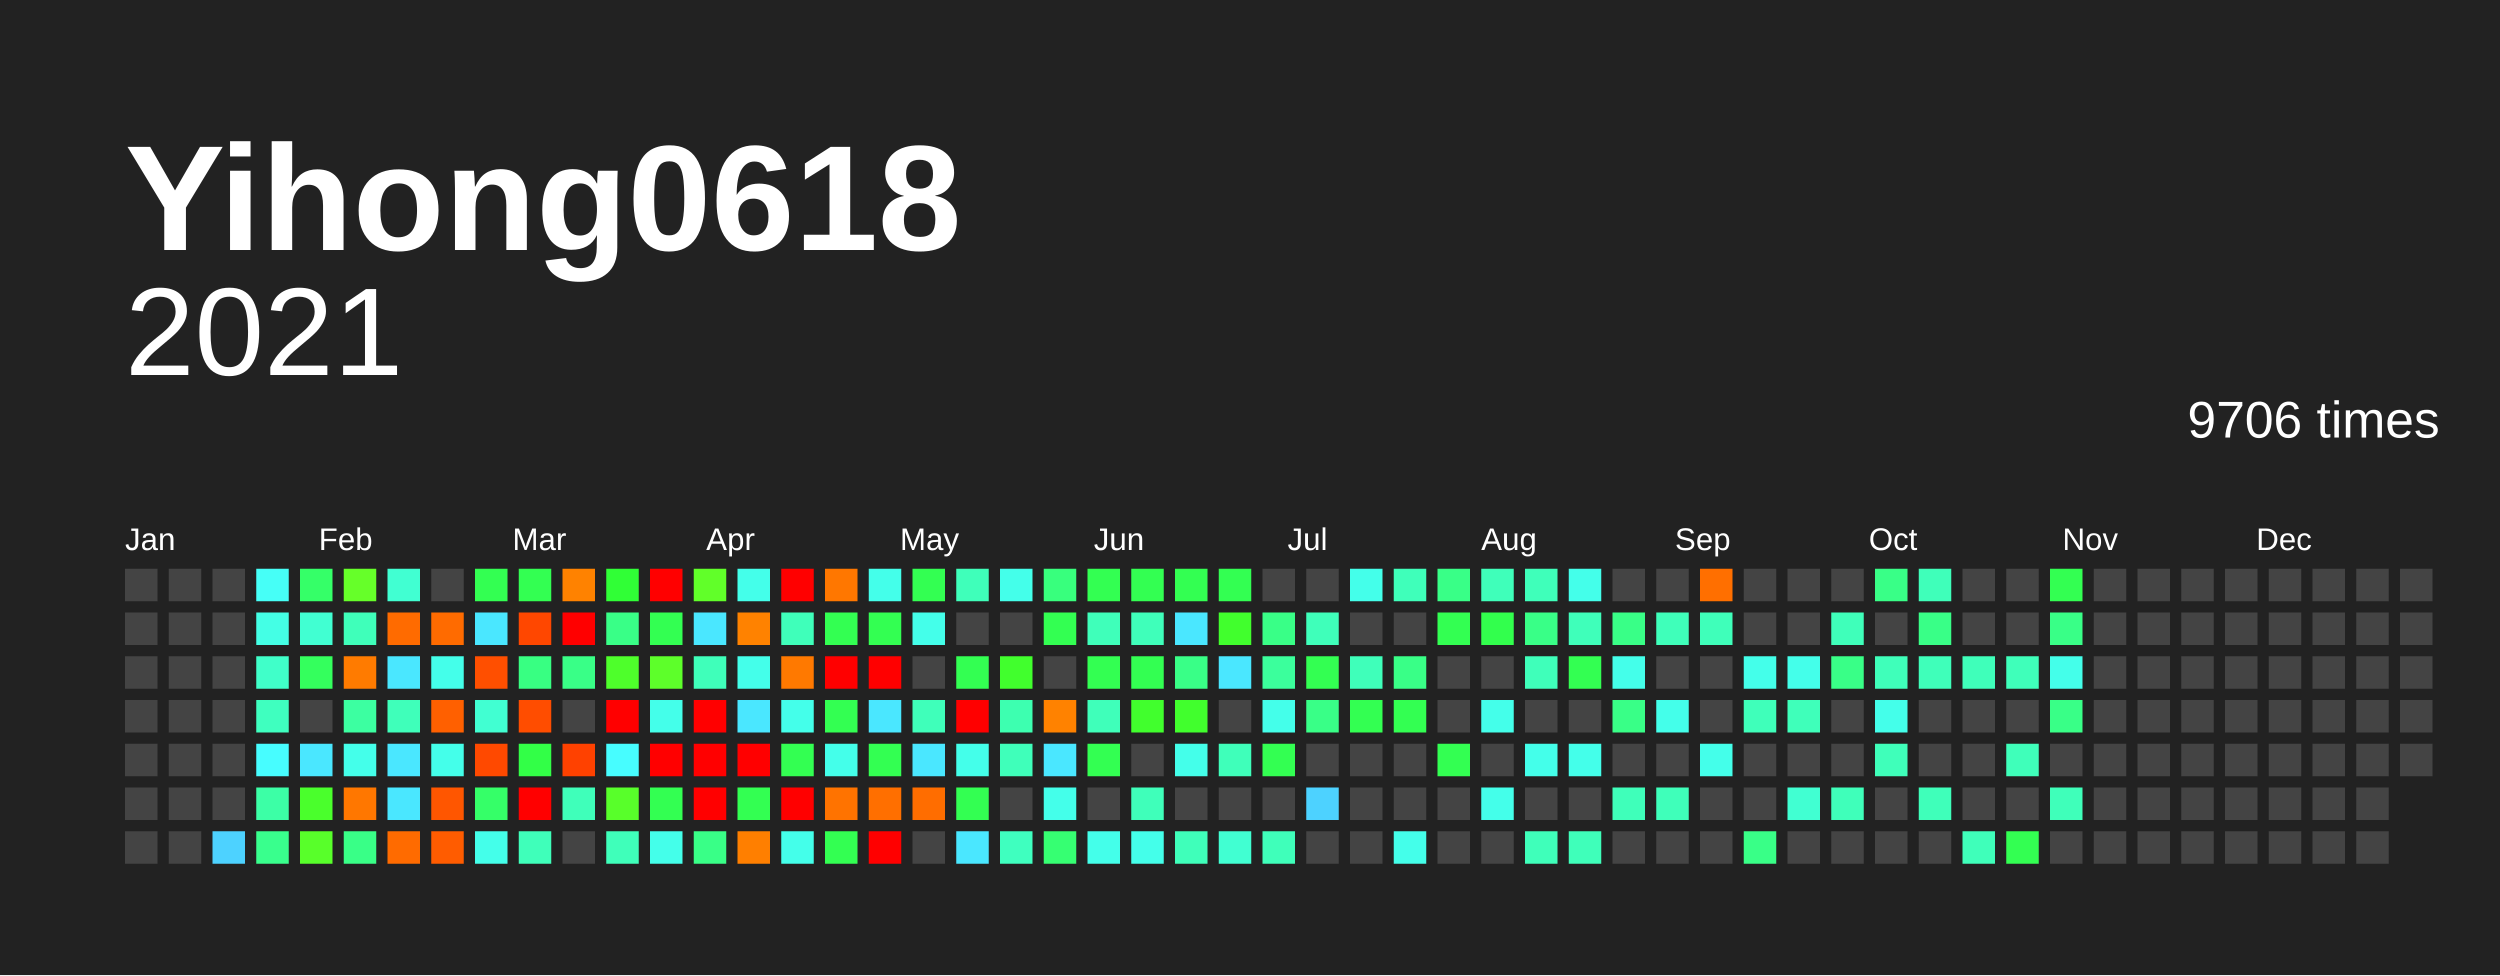
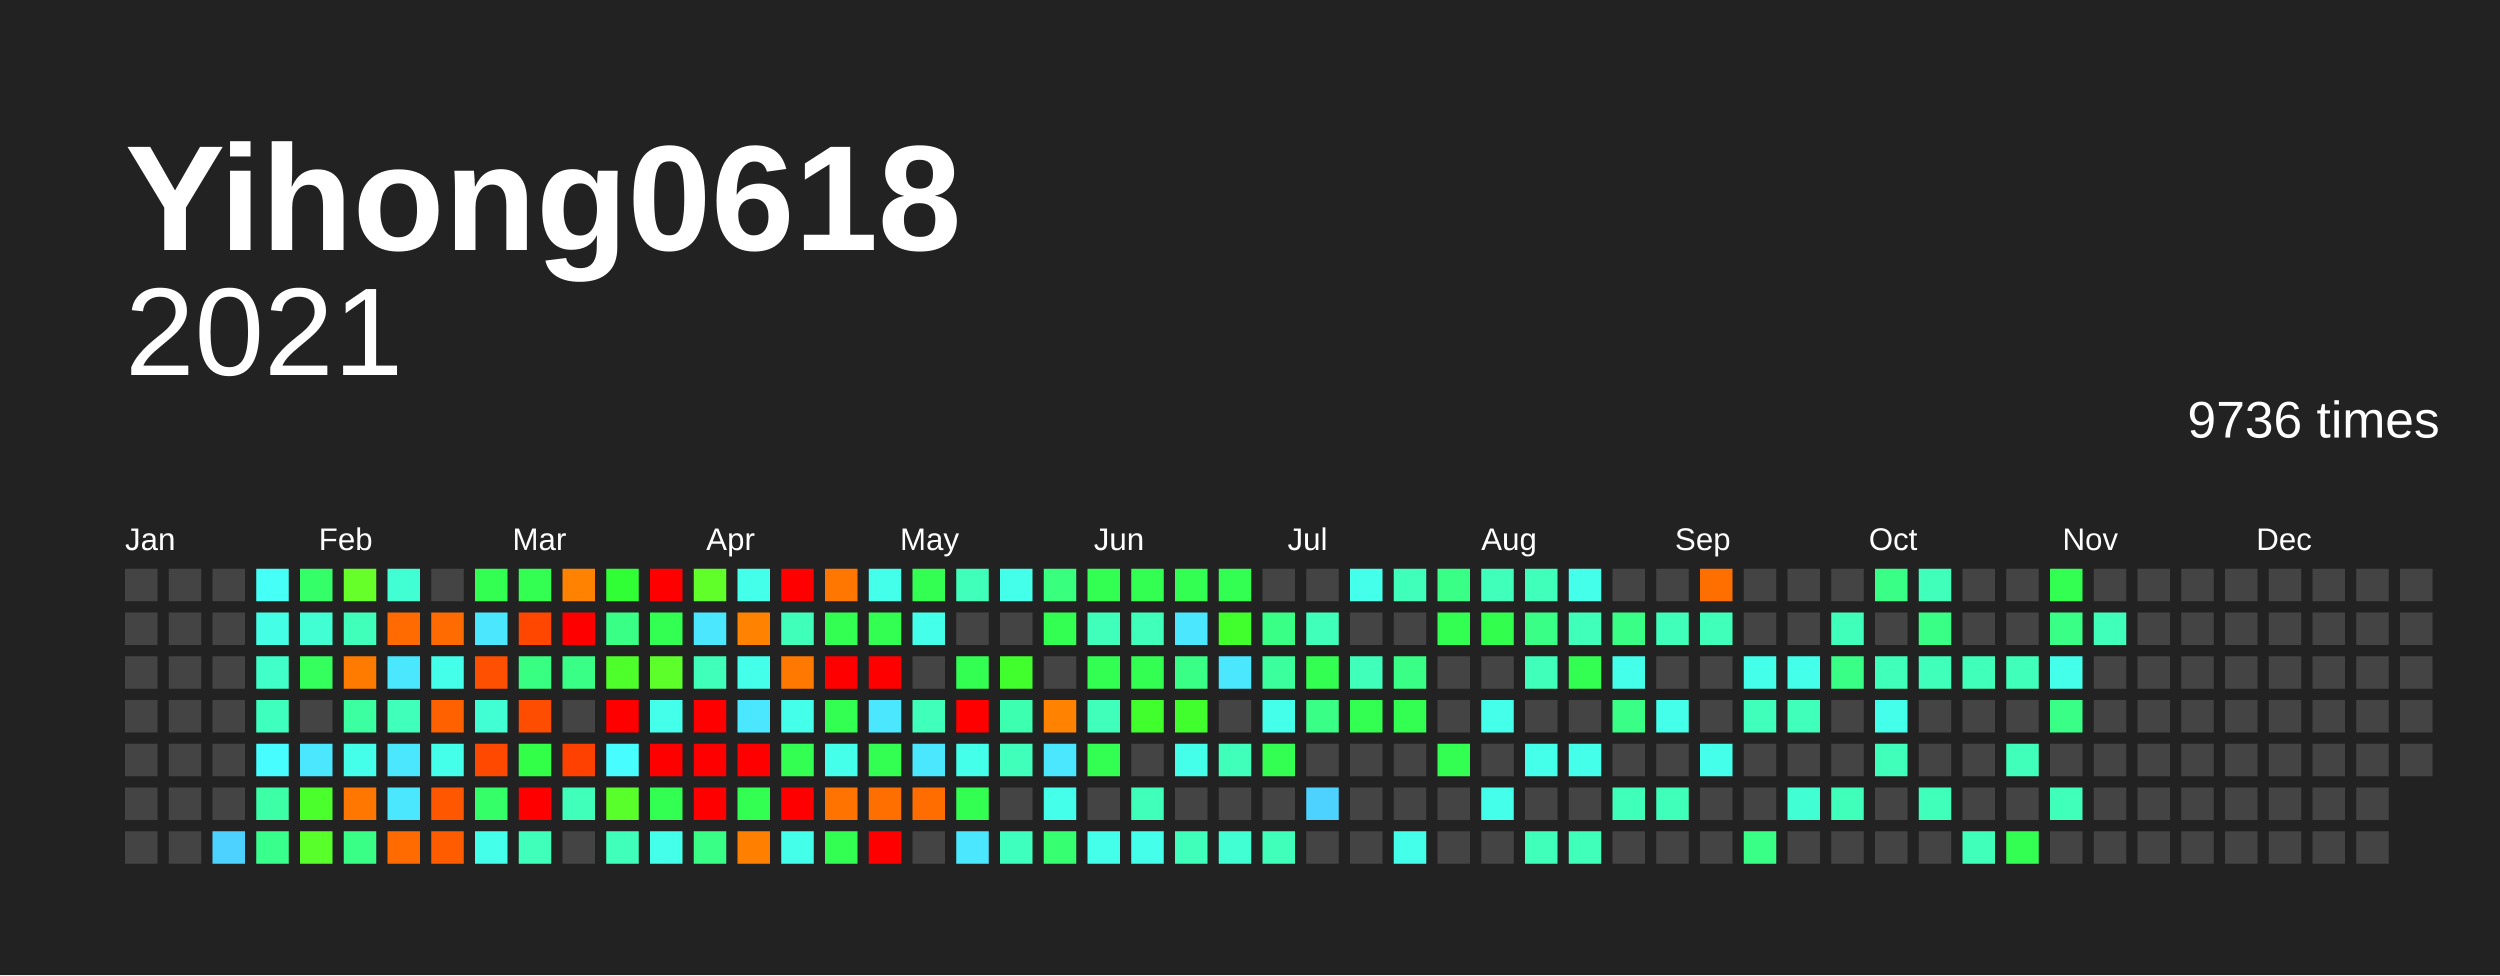
<svg xmlns="http://www.w3.org/2000/svg" baseProfile="full" height="78mm" version="1.1" viewBox="0,0,200,78" width="200mm">
  <defs />
  <rect fill="#222222" height="78" width="200" x="0" y="0" />
  <text fill="#FFFFFF" style="font-size:12px; font-family:Arial; font-weight:bold;" x="10" y="20">Yihong0618</text>
  <text alignment-baseline="hanging" fill="#FFFFFF" style="font-size:10.0px; font-family:Arial;" x="10" y="30">2021</text>
-   <text alignment-baseline="hanging" fill="#FFFFFF" style="font-size:4.125px; font-family:Arial;" x="175" y="35">9706 times</text>
+   <text alignment-baseline="hanging" fill="#FFFFFF" style="font-size:4.125px; font-family:Arial;" x="175" y="35">9736 times</text>
  <text fill="#FFFFFF" style="font-size:2.5px; font-family:Arial" x="10.0" y="44">Jan</text>
  <text fill="#FFFFFF" style="font-size:2.5px; font-family:Arial" x="25.5" y="44">Feb</text>
  <text fill="#FFFFFF" style="font-size:2.5px; font-family:Arial" x="41.0" y="44">Mar</text>
  <text fill="#FFFFFF" style="font-size:2.5px; font-family:Arial" x="56.5" y="44">Apr</text>
  <text fill="#FFFFFF" style="font-size:2.5px; font-family:Arial" x="72.0" y="44">May</text>
  <text fill="#FFFFFF" style="font-size:2.5px; font-family:Arial" x="87.5" y="44">Jun</text>
  <text fill="#FFFFFF" style="font-size:2.5px; font-family:Arial" x="103.0" y="44">Jul</text>
  <text fill="#FFFFFF" style="font-size:2.5px; font-family:Arial" x="118.5" y="44">Aug</text>
  <text fill="#FFFFFF" style="font-size:2.5px; font-family:Arial" x="134.0" y="44">Sep</text>
  <text fill="#FFFFFF" style="font-size:2.5px; font-family:Arial" x="149.5" y="44">Oct</text>
  <text fill="#FFFFFF" style="font-size:2.5px; font-family:Arial" x="165.0" y="44">Nov</text>
  <text fill="#FFFFFF" style="font-size:2.5px; font-family:Arial" x="180.5" y="44">Dec</text>
  <rect fill="#444444" height="2.6" width="2.6" x="10.0" y="45.5" />
  <rect fill="#444444" height="2.6" width="2.6" x="10.0" y="49.0" />
  <rect fill="#444444" height="2.6" width="2.6" x="10.0" y="52.5" />
  <rect fill="#444444" height="2.6" width="2.6" x="10.0" y="56.0" />
  <rect fill="#444444" height="2.6" width="2.6" x="10.0" y="59.5" />
  <rect fill="#444444" height="2.6" width="2.6" x="10.0" y="63.0" />
  <rect fill="#444444" height="2.6" width="2.6" x="10.0" y="66.5" />
  <rect fill="#444444" height="2.6" width="2.6" x="13.5" y="45.5" />
  <rect fill="#444444" height="2.6" width="2.6" x="13.5" y="49.0" />
  <rect fill="#444444" height="2.6" width="2.6" x="13.5" y="52.5" />
  <rect fill="#444444" height="2.6" width="2.6" x="13.5" y="56.0" />
  <rect fill="#444444" height="2.6" width="2.6" x="13.5" y="59.5" />
  <rect fill="#444444" height="2.6" width="2.6" x="13.5" y="63.0" />
  <rect fill="#444444" height="2.6" width="2.6" x="13.5" y="66.5" />
  <rect fill="#444444" height="2.6" width="2.6" x="17.0" y="45.5" />
  <rect fill="#444444" height="2.6" width="2.6" x="17.0" y="49.0" />
  <rect fill="#444444" height="2.6" width="2.6" x="17.0" y="52.5" />
  <rect fill="#444444" height="2.6" width="2.6" x="17.0" y="56.0" />
  <rect fill="#444444" height="2.6" width="2.6" x="17.0" y="59.5" />
  <rect fill="#444444" height="2.6" width="2.6" x="17.0" y="63.0" />
  <rect fill="#4dd2ff" height="2.6" width="2.6" x="17.0" y="66.5" />
  <rect fill="#46fff7" height="2.6" width="2.6" x="20.5" y="45.5" />
  <rect fill="#44ffe5" height="2.6" width="2.6" x="20.5" y="49.0" />
  <rect fill="#40ffc9" height="2.6" width="2.6" x="20.5" y="52.5" />
  <rect fill="#3fffbf" height="2.6" width="2.6" x="20.5" y="56.0" />
  <rect fill="#47fdff" height="2.6" width="2.6" x="20.5" y="59.5" />
  <rect fill="#3cffa6" height="2.6" width="2.6" x="20.5" y="63.0" />
  <rect fill="#39ff8d" height="2.6" width="2.6" x="20.5" y="66.5" />
  <rect fill="#35ff68" height="2.6" width="2.6" x="24.0" y="45.5" />
  <rect fill="#41ffd2" height="2.6" width="2.6" x="24.0" y="49.0" />
  <rect fill="#34ff5d" height="2.6" width="2.6" x="24.0" y="52.5" />
  <rect fill="#444444" height="2.6" width="2.6" x="24.0" y="56.0" />
  <rect fill="#4ae7ff" height="2.6" width="2.6" x="24.0" y="59.5" />
  <rect fill="#4aff2c" height="2.6" width="2.6" x="24.0" y="63.0" />
  <rect fill="#58ff2a" height="2.6" width="2.6" x="24.0" y="66.5" />
  <rect fill="#66ff29" height="2.6" width="2.6" x="27.5" y="45.5" />
  <rect fill="#3fffba" height="2.6" width="2.6" x="27.5" y="49.0" />
  <rect fill="#ff7b00" height="2.6" width="2.6" x="27.5" y="52.5" />
  <rect fill="#3cffa1" height="2.6" width="2.6" x="27.5" y="56.0" />
  <rect fill="#44ffea" height="2.6" width="2.6" x="27.5" y="59.5" />
  <rect fill="#ff7700" height="2.6" width="2.6" x="27.5" y="63.0" />
  <rect fill="#39ff87" height="2.6" width="2.6" x="27.5" y="66.5" />
  <rect fill="#41ffd2" height="2.6" width="2.6" x="31.0" y="45.5" />
  <rect fill="#ff6b00" height="2.6" width="2.6" x="31.0" y="49.0" />
  <rect fill="#4ae7ff" height="2.6" width="2.6" x="31.0" y="52.5" />
  <rect fill="#3fffba" height="2.6" width="2.6" x="31.0" y="56.0" />
  <rect fill="#4ae7ff" height="2.6" width="2.6" x="31.0" y="59.5" />
  <rect fill="#4ae7ff" height="2.6" width="2.6" x="31.0" y="63.0" />
  <rect fill="#ff6b00" height="2.6" width="2.6" x="31.0" y="66.5" />
  <rect fill="#444444" height="2.6" width="2.6" x="34.5" y="45.5" />
  <rect fill="#ff6b00" height="2.6" width="2.6" x="34.5" y="49.0" />
  <rect fill="#44ffea" height="2.6" width="2.6" x="34.5" y="52.5" />
  <rect fill="#ff6000" height="2.6" width="2.6" x="34.5" y="56.0" />
  <rect fill="#44ffea" height="2.6" width="2.6" x="34.5" y="59.5" />
  <rect fill="#ff5600" height="2.6" width="2.6" x="34.5" y="63.0" />
  <rect fill="#ff5c00" height="2.6" width="2.6" x="34.5" y="66.5" />
  <rect fill="#33ff52" height="2.6" width="2.6" x="38.0" y="45.5" />
  <rect fill="#4ae7ff" height="2.6" width="2.6" x="38.0" y="49.0" />
  <rect fill="#ff4f00" height="2.6" width="2.6" x="38.0" y="52.5" />
  <rect fill="#41ffd2" height="2.6" width="2.6" x="38.0" y="56.0" />
  <rect fill="#ff4900" height="2.6" width="2.6" x="38.0" y="59.5" />
  <rect fill="#35ff68" height="2.6" width="2.6" x="38.0" y="63.0" />
  <rect fill="#44ffea" height="2.6" width="2.6" x="38.0" y="66.5" />
  <rect fill="#33ff52" height="2.6" width="2.6" x="41.5" y="45.5" />
  <rect fill="#ff4700" height="2.6" width="2.6" x="41.5" y="49.0" />
  <rect fill="#38ff82" height="2.6" width="2.6" x="41.5" y="52.5" />
  <rect fill="#ff4d00" height="2.6" width="2.6" x="41.5" y="56.0" />
  <rect fill="#32ff47" height="2.6" width="2.6" x="41.5" y="59.5" />
  <rect fill="red" height="2.6" width="2.6" x="41.5" y="63.0" />
  <rect fill="#3fffba" height="2.6" width="2.6" x="41.5" y="66.5" />
  <rect fill="#ff8200" height="2.6" width="2.6" x="45.0" y="45.5" />
  <rect fill="red" height="2.6" width="2.6" x="45.0" y="49.0" />
  <rect fill="#39ff87" height="2.6" width="2.6" x="45.0" y="52.5" />
  <rect fill="#444444" height="2.6" width="2.6" x="45.0" y="56.0" />
  <rect fill="#ff4100" height="2.6" width="2.6" x="45.0" y="59.5" />
  <rect fill="#3fffba" height="2.6" width="2.6" x="45.0" y="63.0" />
  <rect fill="#444444" height="2.6" width="2.6" x="45.0" y="66.5" />
  <rect fill="#30ff36" height="2.6" width="2.6" x="48.5" y="45.5" />
  <rect fill="#39ff87" height="2.6" width="2.6" x="48.5" y="49.0" />
  <rect fill="#4eff2b" height="2.6" width="2.6" x="48.5" y="52.5" />
  <rect fill="red" height="2.6" width="2.6" x="48.5" y="56.0" />
  <rect fill="#47fdff" height="2.6" width="2.6" x="48.5" y="59.5" />
  <rect fill="#58ff2a" height="2.6" width="2.6" x="48.5" y="63.0" />
  <rect fill="#3fffba" height="2.6" width="2.6" x="48.5" y="66.5" />
  <rect fill="red" height="2.6" width="2.6" x="52.0" y="45.5" />
  <rect fill="#33ff52" height="2.6" width="2.6" x="52.0" y="49.0" />
  <rect fill="#5dff2a" height="2.6" width="2.6" x="52.0" y="52.5" />
  <rect fill="#44ffea" height="2.6" width="2.6" x="52.0" y="56.0" />
  <rect fill="red" height="2.6" width="2.6" x="52.0" y="59.5" />
  <rect fill="#33ff52" height="2.6" width="2.6" x="52.0" y="63.0" />
  <rect fill="#44ffea" height="2.6" width="2.6" x="52.0" y="66.5" />
  <rect fill="#61ff29" height="2.6" width="2.6" x="55.5" y="45.5" />
  <rect fill="#4ae7ff" height="2.6" width="2.6" x="55.5" y="49.0" />
  <rect fill="#3fffba" height="2.6" width="2.6" x="55.5" y="52.5" />
  <rect fill="red" height="2.6" width="2.6" x="55.5" y="56.0" />
  <rect fill="red" height="2.6" width="2.6" x="55.5" y="59.5" />
  <rect fill="red" height="2.6" width="2.6" x="55.5" y="63.0" />
  <rect fill="#39ff87" height="2.6" width="2.6" x="55.5" y="66.5" />
  <rect fill="#44ffea" height="2.6" width="2.6" x="59.0" y="45.5" />
  <rect fill="#ff8200" height="2.6" width="2.6" x="59.0" y="49.0" />
  <rect fill="#44ffea" height="2.6" width="2.6" x="59.0" y="52.5" />
  <rect fill="#4ae7ff" height="2.6" width="2.6" x="59.0" y="56.0" />
  <rect fill="red" height="2.6" width="2.6" x="59.0" y="59.5" />
  <rect fill="#33ff52" height="2.6" width="2.6" x="59.0" y="63.0" />
  <rect fill="#ff7f00" height="2.6" width="2.6" x="59.0" y="66.5" />
  <rect fill="red" height="2.6" width="2.6" x="62.5" y="45.5" />
  <rect fill="#3fffba" height="2.6" width="2.6" x="62.5" y="49.0" />
  <rect fill="#ff7900" height="2.6" width="2.6" x="62.5" y="52.5" />
  <rect fill="#44ffea" height="2.6" width="2.6" x="62.5" y="56.0" />
  <rect fill="#33ff52" height="2.6" width="2.6" x="62.5" y="59.5" />
  <rect fill="red" height="2.6" width="2.6" x="62.5" y="63.0" />
  <rect fill="#44ffea" height="2.6" width="2.6" x="62.5" y="66.5" />
  <rect fill="#ff7700" height="2.6" width="2.6" x="66.0" y="45.5" />
  <rect fill="#33ff52" height="2.6" width="2.6" x="66.0" y="49.0" />
  <rect fill="red" height="2.6" width="2.6" x="66.0" y="52.5" />
  <rect fill="#33ff52" height="2.6" width="2.6" x="66.0" y="56.0" />
  <rect fill="#44ffea" height="2.6" width="2.6" x="66.0" y="59.5" />
  <rect fill="#ff7300" height="2.6" width="2.6" x="66.0" y="63.0" />
  <rect fill="#33ff52" height="2.6" width="2.6" x="66.0" y="66.5" />
  <rect fill="#44ffea" height="2.6" width="2.6" x="69.5" y="45.5" />
  <rect fill="#33ff52" height="2.6" width="2.6" x="69.5" y="49.0" />
  <rect fill="red" height="2.6" width="2.6" x="69.5" y="52.5" />
  <rect fill="#4ae7ff" height="2.6" width="2.6" x="69.5" y="56.0" />
  <rect fill="#33ff52" height="2.6" width="2.6" x="69.5" y="59.5" />
  <rect fill="#ff6f00" height="2.6" width="2.6" x="69.5" y="63.0" />
  <rect fill="red" height="2.6" width="2.6" x="69.5" y="66.5" />
  <rect fill="#33ff52" height="2.6" width="2.6" x="73.0" y="45.5" />
  <rect fill="#44ffea" height="2.6" width="2.6" x="73.0" y="49.0" />
  <rect fill="#444444" height="2.6" width="2.6" x="73.0" y="52.5" />
  <rect fill="#3fffba" height="2.6" width="2.6" x="73.0" y="56.0" />
  <rect fill="#4ae7ff" height="2.6" width="2.6" x="73.0" y="59.5" />
  <rect fill="#ff6d00" height="2.6" width="2.6" x="73.0" y="63.0" />
  <rect fill="#444444" height="2.6" width="2.6" x="73.0" y="66.5" />
  <rect fill="#3fffba" height="2.6" width="2.6" x="76.5" y="45.5" />
  <rect fill="#444444" height="2.6" width="2.6" x="76.5" y="49.0" />
  <rect fill="#33ff52" height="2.6" width="2.6" x="76.5" y="52.5" />
  <rect fill="red" height="2.6" width="2.6" x="76.5" y="56.0" />
  <rect fill="#44ffea" height="2.6" width="2.6" x="76.5" y="59.5" />
  <rect fill="#33ff52" height="2.6" width="2.6" x="76.5" y="63.0" />
  <rect fill="#4ae7ff" height="2.6" width="2.6" x="76.5" y="66.5" />
  <rect fill="#44ffea" height="2.6" width="2.6" x="80.0" y="45.5" />
  <rect fill="#444444" height="2.6" width="2.6" x="80.0" y="49.0" />
  <rect fill="#41ff2d" height="2.6" width="2.6" x="80.0" y="52.5" />
  <rect fill="#3dffb0" height="2.6" width="2.6" x="80.0" y="56.0" />
  <rect fill="#3fffba" height="2.6" width="2.6" x="80.0" y="59.5" />
  <rect fill="#444444" height="2.6" width="2.6" x="80.0" y="63.0" />
  <rect fill="#3fffbf" height="2.6" width="2.6" x="80.0" y="66.5" />
  <rect fill="#38ff7d" height="2.6" width="2.6" x="83.5" y="45.5" />
  <rect fill="#33ff52" height="2.6" width="2.6" x="83.5" y="49.0" />
  <rect fill="#444444" height="2.6" width="2.6" x="83.5" y="52.5" />
  <rect fill="#ff8200" height="2.6" width="2.6" x="83.5" y="56.0" />
  <rect fill="#4ae7ff" height="2.6" width="2.6" x="83.5" y="59.5" />
  <rect fill="#44ffea" height="2.6" width="2.6" x="83.5" y="63.0" />
  <rect fill="#36ff72" height="2.6" width="2.6" x="83.5" y="66.5" />
  <rect fill="#33ff52" height="2.6" width="2.6" x="87.0" y="45.5" />
  <rect fill="#3fffba" height="2.6" width="2.6" x="87.0" y="49.0" />
  <rect fill="#33ff52" height="2.6" width="2.6" x="87.0" y="52.5" />
  <rect fill="#3fffba" height="2.6" width="2.6" x="87.0" y="56.0" />
  <rect fill="#33ff52" height="2.6" width="2.6" x="87.0" y="59.5" />
  <rect fill="#444444" height="2.6" width="2.6" x="87.0" y="63.0" />
  <rect fill="#44ffea" height="2.6" width="2.6" x="87.0" y="66.5" />
  <rect fill="#33ff52" height="2.6" width="2.6" x="90.5" y="45.5" />
  <rect fill="#3fffba" height="2.6" width="2.6" x="90.5" y="49.0" />
  <rect fill="#33ff52" height="2.6" width="2.6" x="90.5" y="52.5" />
  <rect fill="#41ff2d" height="2.6" width="2.6" x="90.5" y="56.0" />
  <rect fill="#444444" height="2.6" width="2.6" x="90.5" y="59.5" />
  <rect fill="#3fffba" height="2.6" width="2.6" x="90.5" y="63.0" />
  <rect fill="#44ffea" height="2.6" width="2.6" x="90.5" y="66.5" />
  <rect fill="#33ff52" height="2.6" width="2.6" x="94.0" y="45.5" />
  <rect fill="#4ae7ff" height="2.6" width="2.6" x="94.0" y="49.0" />
  <rect fill="#39ff87" height="2.6" width="2.6" x="94.0" y="52.5" />
  <rect fill="#41ff2d" height="2.6" width="2.6" x="94.0" y="56.0" />
  <rect fill="#44ffea" height="2.6" width="2.6" x="94.0" y="59.5" />
  <rect fill="#444444" height="2.6" width="2.6" x="94.0" y="63.0" />
  <rect fill="#3fffba" height="2.6" width="2.6" x="94.0" y="66.5" />
  <rect fill="#33ff52" height="2.6" width="2.6" x="97.5" y="45.5" />
  <rect fill="#41ff2d" height="2.6" width="2.6" x="97.5" y="49.0" />
  <rect fill="#4ae7ff" height="2.6" width="2.6" x="97.5" y="52.5" />
  <rect fill="#444444" height="2.6" width="2.6" x="97.5" y="56.0" />
  <rect fill="#3fffba" height="2.6" width="2.6" x="97.5" y="59.5" />
  <rect fill="#444444" height="2.6" width="2.6" x="97.5" y="63.0" />
  <rect fill="#41ffd2" height="2.6" width="2.6" x="97.5" y="66.5" />
  <rect fill="#444444" height="2.6" width="2.6" x="101.0" y="45.5" />
  <rect fill="#39ff87" height="2.6" width="2.6" x="101.0" y="49.0" />
  <rect fill="#3bff9c" height="2.6" width="2.6" x="101.0" y="52.5" />
  <rect fill="#44ffea" height="2.6" width="2.6" x="101.0" y="56.0" />
  <rect fill="#33ff52" height="2.6" width="2.6" x="101.0" y="59.5" />
  <rect fill="#444444" height="2.6" width="2.6" x="101.0" y="63.0" />
  <rect fill="#3fffba" height="2.6" width="2.6" x="101.0" y="66.5" />
  <rect fill="#444444" height="2.6" width="2.6" x="104.5" y="45.5" />
  <rect fill="#3fffba" height="2.6" width="2.6" x="104.5" y="49.0" />
  <rect fill="#33ff52" height="2.6" width="2.6" x="104.5" y="52.5" />
  <rect fill="#39ff87" height="2.6" width="2.6" x="104.5" y="56.0" />
  <rect fill="#444444" height="2.6" width="2.6" x="104.5" y="59.5" />
  <rect fill="#4dd2ff" height="2.6" width="2.6" x="104.5" y="63.0" />
  <rect fill="#444444" height="2.6" width="2.6" x="104.5" y="66.5" />
  <rect fill="#44ffea" height="2.6" width="2.6" x="108.0" y="45.5" />
  <rect fill="#444444" height="2.6" width="2.6" x="108.0" y="49.0" />
  <rect fill="#3fffba" height="2.6" width="2.6" x="108.0" y="52.5" />
  <rect fill="#33ff52" height="2.6" width="2.6" x="108.0" y="56.0" />
  <rect fill="#444444" height="2.6" width="2.6" x="108.0" y="59.5" />
  <rect fill="#444444" height="2.6" width="2.6" x="108.0" y="63.0" />
  <rect fill="#444444" height="2.6" width="2.6" x="108.0" y="66.5" />
  <rect fill="#3fffba" height="2.6" width="2.6" x="111.5" y="45.5" />
  <rect fill="#444444" height="2.6" width="2.6" x="111.5" y="49.0" />
  <rect fill="#39ff87" height="2.6" width="2.6" x="111.5" y="52.5" />
  <rect fill="#33ff52" height="2.6" width="2.6" x="111.5" y="56.0" />
  <rect fill="#444444" height="2.6" width="2.6" x="111.5" y="59.5" />
  <rect fill="#444444" height="2.6" width="2.6" x="111.5" y="63.0" />
  <rect fill="#44ffea" height="2.6" width="2.6" x="111.5" y="66.5" />
  <rect fill="#39ff87" height="2.6" width="2.6" x="115.0" y="45.5" />
  <rect fill="#33ff52" height="2.6" width="2.6" x="115.0" y="49.0" />
  <rect fill="#444444" height="2.6" width="2.6" x="115.0" y="52.5" />
  <rect fill="#444444" height="2.6" width="2.6" x="115.0" y="56.0" />
  <rect fill="#33ff52" height="2.6" width="2.6" x="115.0" y="59.5" />
  <rect fill="#444444" height="2.6" width="2.6" x="115.0" y="63.0" />
  <rect fill="#444444" height="2.6" width="2.6" x="115.0" y="66.5" />
  <rect fill="#3fffba" height="2.6" width="2.6" x="118.5" y="45.5" />
  <rect fill="#32ff4d" height="2.6" width="2.6" x="118.5" y="49.0" />
  <rect fill="#444444" height="2.6" width="2.6" x="118.5" y="52.5" />
  <rect fill="#44ffea" height="2.6" width="2.6" x="118.5" y="56.0" />
  <rect fill="#444444" height="2.6" width="2.6" x="118.5" y="59.5" />
  <rect fill="#44ffea" height="2.6" width="2.6" x="118.5" y="63.0" />
  <rect fill="#444444" height="2.6" width="2.6" x="118.5" y="66.5" />
  <rect fill="#3fffba" height="2.6" width="2.6" x="122.0" y="45.5" />
  <rect fill="#39ff87" height="2.6" width="2.6" x="122.0" y="49.0" />
  <rect fill="#3fffba" height="2.6" width="2.6" x="122.0" y="52.5" />
  <rect fill="#444444" height="2.6" width="2.6" x="122.0" y="56.0" />
  <rect fill="#44ffea" height="2.6" width="2.6" x="122.0" y="59.5" />
  <rect fill="#444444" height="2.6" width="2.6" x="122.0" y="63.0" />
  <rect fill="#3fffba" height="2.6" width="2.6" x="122.0" y="66.5" />
  <rect fill="#44ffea" height="2.6" width="2.6" x="125.5" y="45.5" />
  <rect fill="#3fffba" height="2.6" width="2.6" x="125.5" y="49.0" />
  <rect fill="#33ff52" height="2.6" width="2.6" x="125.5" y="52.5" />
  <rect fill="#444444" height="2.6" width="2.6" x="125.5" y="56.0" />
  <rect fill="#44ffea" height="2.6" width="2.6" x="125.5" y="59.5" />
  <rect fill="#444444" height="2.6" width="2.6" x="125.5" y="63.0" />
  <rect fill="#3fffba" height="2.6" width="2.6" x="125.5" y="66.5" />
  <rect fill="#444444" height="2.6" width="2.6" x="129.0" y="45.5" />
  <rect fill="#39ff87" height="2.6" width="2.6" x="129.0" y="49.0" />
  <rect fill="#44ffea" height="2.6" width="2.6" x="129.0" y="52.5" />
  <rect fill="#39ff87" height="2.6" width="2.6" x="129.0" y="56.0" />
  <rect fill="#444444" height="2.6" width="2.6" x="129.0" y="59.5" />
  <rect fill="#3fffba" height="2.6" width="2.6" x="129.0" y="63.0" />
  <rect fill="#444444" height="2.6" width="2.6" x="129.0" y="66.5" />
  <rect fill="#444444" height="2.6" width="2.6" x="132.5" y="45.5" />
  <rect fill="#3fffba" height="2.6" width="2.6" x="132.5" y="49.0" />
  <rect fill="#444444" height="2.6" width="2.6" x="132.5" y="52.5" />
  <rect fill="#44ffea" height="2.6" width="2.6" x="132.5" y="56.0" />
  <rect fill="#444444" height="2.6" width="2.6" x="132.5" y="59.5" />
  <rect fill="#3fffba" height="2.6" width="2.6" x="132.5" y="63.0" />
  <rect fill="#444444" height="2.6" width="2.6" x="132.5" y="66.5" />
  <rect fill="#ff6f00" height="2.6" width="2.6" x="136.0" y="45.5" />
  <rect fill="#3fffba" height="2.6" width="2.6" x="136.0" y="49.0" />
  <rect fill="#444444" height="2.6" width="2.6" x="136.0" y="52.5" />
  <rect fill="#444444" height="2.6" width="2.6" x="136.0" y="56.0" />
  <rect fill="#44ffea" height="2.6" width="2.6" x="136.0" y="59.5" />
  <rect fill="#444444" height="2.6" width="2.6" x="136.0" y="63.0" />
  <rect fill="#444444" height="2.6" width="2.6" x="136.0" y="66.5" />
  <rect fill="#444444" height="2.6" width="2.6" x="139.5" y="45.5" />
  <rect fill="#444444" height="2.6" width="2.6" x="139.5" y="49.0" />
  <rect fill="#44ffea" height="2.6" width="2.6" x="139.5" y="52.5" />
  <rect fill="#3fffba" height="2.6" width="2.6" x="139.5" y="56.0" />
  <rect fill="#444444" height="2.6" width="2.6" x="139.5" y="59.5" />
  <rect fill="#444444" height="2.6" width="2.6" x="139.5" y="63.0" />
  <rect fill="#39ff87" height="2.6" width="2.6" x="139.5" y="66.5" />
  <rect fill="#444444" height="2.6" width="2.6" x="143.0" y="45.5" />
  <rect fill="#444444" height="2.6" width="2.6" x="143.0" y="49.0" />
  <rect fill="#44ffea" height="2.6" width="2.6" x="143.0" y="52.5" />
  <rect fill="#3fffba" height="2.6" width="2.6" x="143.0" y="56.0" />
  <rect fill="#444444" height="2.6" width="2.6" x="143.0" y="59.5" />
  <rect fill="#41ffd2" height="2.6" width="2.6" x="143.0" y="63.0" />
  <rect fill="#444444" height="2.6" width="2.6" x="143.0" y="66.5" />
  <rect fill="#444444" height="2.6" width="2.6" x="146.5" y="45.5" />
  <rect fill="#3fffba" height="2.6" width="2.6" x="146.5" y="49.0" />
  <rect fill="#39ff87" height="2.6" width="2.6" x="146.5" y="52.5" />
  <rect fill="#444444" height="2.6" width="2.6" x="146.5" y="56.0" />
  <rect fill="#444444" height="2.6" width="2.6" x="146.5" y="59.5" />
  <rect fill="#3fffba" height="2.6" width="2.6" x="146.5" y="63.0" />
  <rect fill="#444444" height="2.6" width="2.6" x="146.5" y="66.5" />
  <rect fill="#39ff87" height="2.6" width="2.6" x="150.0" y="45.5" />
  <rect fill="#444444" height="2.6" width="2.6" x="150.0" y="49.0" />
  <rect fill="#3fffba" height="2.6" width="2.6" x="150.0" y="52.5" />
  <rect fill="#44ffea" height="2.6" width="2.6" x="150.0" y="56.0" />
  <rect fill="#3fffba" height="2.6" width="2.6" x="150.0" y="59.5" />
  <rect fill="#444444" height="2.6" width="2.6" x="150.0" y="63.0" />
  <rect fill="#444444" height="2.6" width="2.6" x="150.0" y="66.5" />
  <rect fill="#3fffba" height="2.6" width="2.6" x="153.5" y="45.5" />
  <rect fill="#39ff87" height="2.6" width="2.6" x="153.5" y="49.0" />
  <rect fill="#3fffba" height="2.6" width="2.6" x="153.5" y="52.5" />
  <rect fill="#444444" height="2.6" width="2.6" x="153.5" y="56.0" />
  <rect fill="#444444" height="2.6" width="2.6" x="153.5" y="59.5" />
  <rect fill="#3fffba" height="2.6" width="2.6" x="153.5" y="63.0" />
  <rect fill="#444444" height="2.6" width="2.6" x="153.5" y="66.5" />
  <rect fill="#444444" height="2.6" width="2.6" x="157.0" y="45.5" />
  <rect fill="#444444" height="2.6" width="2.6" x="157.0" y="49.0" />
  <rect fill="#3fffba" height="2.6" width="2.6" x="157.0" y="52.5" />
  <rect fill="#444444" height="2.6" width="2.6" x="157.0" y="56.0" />
  <rect fill="#444444" height="2.6" width="2.6" x="157.0" y="59.5" />
  <rect fill="#444444" height="2.6" width="2.6" x="157.0" y="63.0" />
  <rect fill="#3fffba" height="2.6" width="2.6" x="157.0" y="66.5" />
  <rect fill="#444444" height="2.6" width="2.6" x="160.5" y="45.5" />
  <rect fill="#444444" height="2.6" width="2.6" x="160.5" y="49.0" />
  <rect fill="#3fffba" height="2.6" width="2.6" x="160.5" y="52.5" />
  <rect fill="#444444" height="2.6" width="2.6" x="160.5" y="56.0" />
  <rect fill="#3fffba" height="2.6" width="2.6" x="160.5" y="59.5" />
  <rect fill="#444444" height="2.6" width="2.6" x="160.5" y="63.0" />
  <rect fill="#33ff52" height="2.6" width="2.6" x="160.5" y="66.5" />
  <rect fill="#33ff52" height="2.6" width="2.6" x="164.0" y="45.5" />
  <rect fill="#39ff87" height="2.6" width="2.6" x="164.0" y="49.0" />
  <rect fill="#44ffea" height="2.6" width="2.6" x="164.0" y="52.5" />
  <rect fill="#39ff87" height="2.6" width="2.6" x="164.0" y="56.0" />
  <rect fill="#444444" height="2.6" width="2.6" x="164.0" y="59.5" />
  <rect fill="#3fffba" height="2.6" width="2.6" x="164.0" y="63.0" />
  <rect fill="#444444" height="2.6" width="2.6" x="164.0" y="66.5" />
  <rect fill="#444444" height="2.6" width="2.6" x="167.5" y="45.5" />
-   <rect fill="#444444" height="2.6" width="2.6" x="167.5" y="49.0" />
+   <rect fill="#3fffba" height="2.6" width="2.6" x="167.5" y="49.0" />
  <rect fill="#444444" height="2.6" width="2.6" x="167.5" y="52.5" />
  <rect fill="#444444" height="2.6" width="2.6" x="167.5" y="56.0" />
  <rect fill="#444444" height="2.6" width="2.6" x="167.5" y="59.5" />
  <rect fill="#444444" height="2.6" width="2.6" x="167.5" y="63.0" />
  <rect fill="#444444" height="2.6" width="2.6" x="167.5" y="66.5" />
  <rect fill="#444444" height="2.6" width="2.6" x="171.0" y="45.5" />
  <rect fill="#444444" height="2.6" width="2.6" x="171.0" y="49.0" />
  <rect fill="#444444" height="2.6" width="2.6" x="171.0" y="52.5" />
  <rect fill="#444444" height="2.6" width="2.6" x="171.0" y="56.0" />
  <rect fill="#444444" height="2.6" width="2.6" x="171.0" y="59.5" />
  <rect fill="#444444" height="2.6" width="2.6" x="171.0" y="63.0" />
  <rect fill="#444444" height="2.6" width="2.6" x="171.0" y="66.5" />
  <rect fill="#444444" height="2.6" width="2.6" x="174.5" y="45.5" />
  <rect fill="#444444" height="2.6" width="2.6" x="174.5" y="49.0" />
  <rect fill="#444444" height="2.6" width="2.6" x="174.5" y="52.5" />
  <rect fill="#444444" height="2.6" width="2.6" x="174.5" y="56.0" />
  <rect fill="#444444" height="2.6" width="2.6" x="174.5" y="59.5" />
  <rect fill="#444444" height="2.6" width="2.6" x="174.5" y="63.0" />
  <rect fill="#444444" height="2.6" width="2.6" x="174.5" y="66.5" />
  <rect fill="#444444" height="2.6" width="2.6" x="178.0" y="45.5" />
  <rect fill="#444444" height="2.6" width="2.6" x="178.0" y="49.0" />
  <rect fill="#444444" height="2.6" width="2.6" x="178.0" y="52.5" />
  <rect fill="#444444" height="2.6" width="2.6" x="178.0" y="56.0" />
  <rect fill="#444444" height="2.6" width="2.6" x="178.0" y="59.5" />
  <rect fill="#444444" height="2.6" width="2.6" x="178.0" y="63.0" />
  <rect fill="#444444" height="2.6" width="2.6" x="178.0" y="66.5" />
  <rect fill="#444444" height="2.6" width="2.6" x="181.5" y="45.5" />
  <rect fill="#444444" height="2.6" width="2.6" x="181.5" y="49.0" />
  <rect fill="#444444" height="2.6" width="2.6" x="181.5" y="52.5" />
  <rect fill="#444444" height="2.6" width="2.6" x="181.5" y="56.0" />
  <rect fill="#444444" height="2.6" width="2.6" x="181.5" y="59.5" />
  <rect fill="#444444" height="2.6" width="2.6" x="181.5" y="63.0" />
  <rect fill="#444444" height="2.6" width="2.6" x="181.5" y="66.5" />
  <rect fill="#444444" height="2.6" width="2.6" x="185.0" y="45.5" />
  <rect fill="#444444" height="2.6" width="2.6" x="185.0" y="49.0" />
  <rect fill="#444444" height="2.6" width="2.6" x="185.0" y="52.5" />
  <rect fill="#444444" height="2.6" width="2.6" x="185.0" y="56.0" />
  <rect fill="#444444" height="2.6" width="2.6" x="185.0" y="59.5" />
  <rect fill="#444444" height="2.6" width="2.6" x="185.0" y="63.0" />
  <rect fill="#444444" height="2.6" width="2.6" x="185.0" y="66.5" />
  <rect fill="#444444" height="2.6" width="2.6" x="188.5" y="45.5" />
  <rect fill="#444444" height="2.6" width="2.6" x="188.5" y="49.0" />
  <rect fill="#444444" height="2.6" width="2.6" x="188.5" y="52.5" />
  <rect fill="#444444" height="2.6" width="2.6" x="188.5" y="56.0" />
  <rect fill="#444444" height="2.6" width="2.6" x="188.5" y="59.5" />
  <rect fill="#444444" height="2.6" width="2.6" x="188.5" y="63.0" />
  <rect fill="#444444" height="2.6" width="2.6" x="188.5" y="66.5" />
  <rect fill="#444444" height="2.6" width="2.6" x="192.0" y="45.5" />
  <rect fill="#444444" height="2.6" width="2.6" x="192.0" y="49.0" />
  <rect fill="#444444" height="2.6" width="2.6" x="192.0" y="52.5" />
  <rect fill="#444444" height="2.6" width="2.6" x="192.0" y="56.0" />
  <rect fill="#444444" height="2.6" width="2.6" x="192.0" y="59.5" />
</svg>
